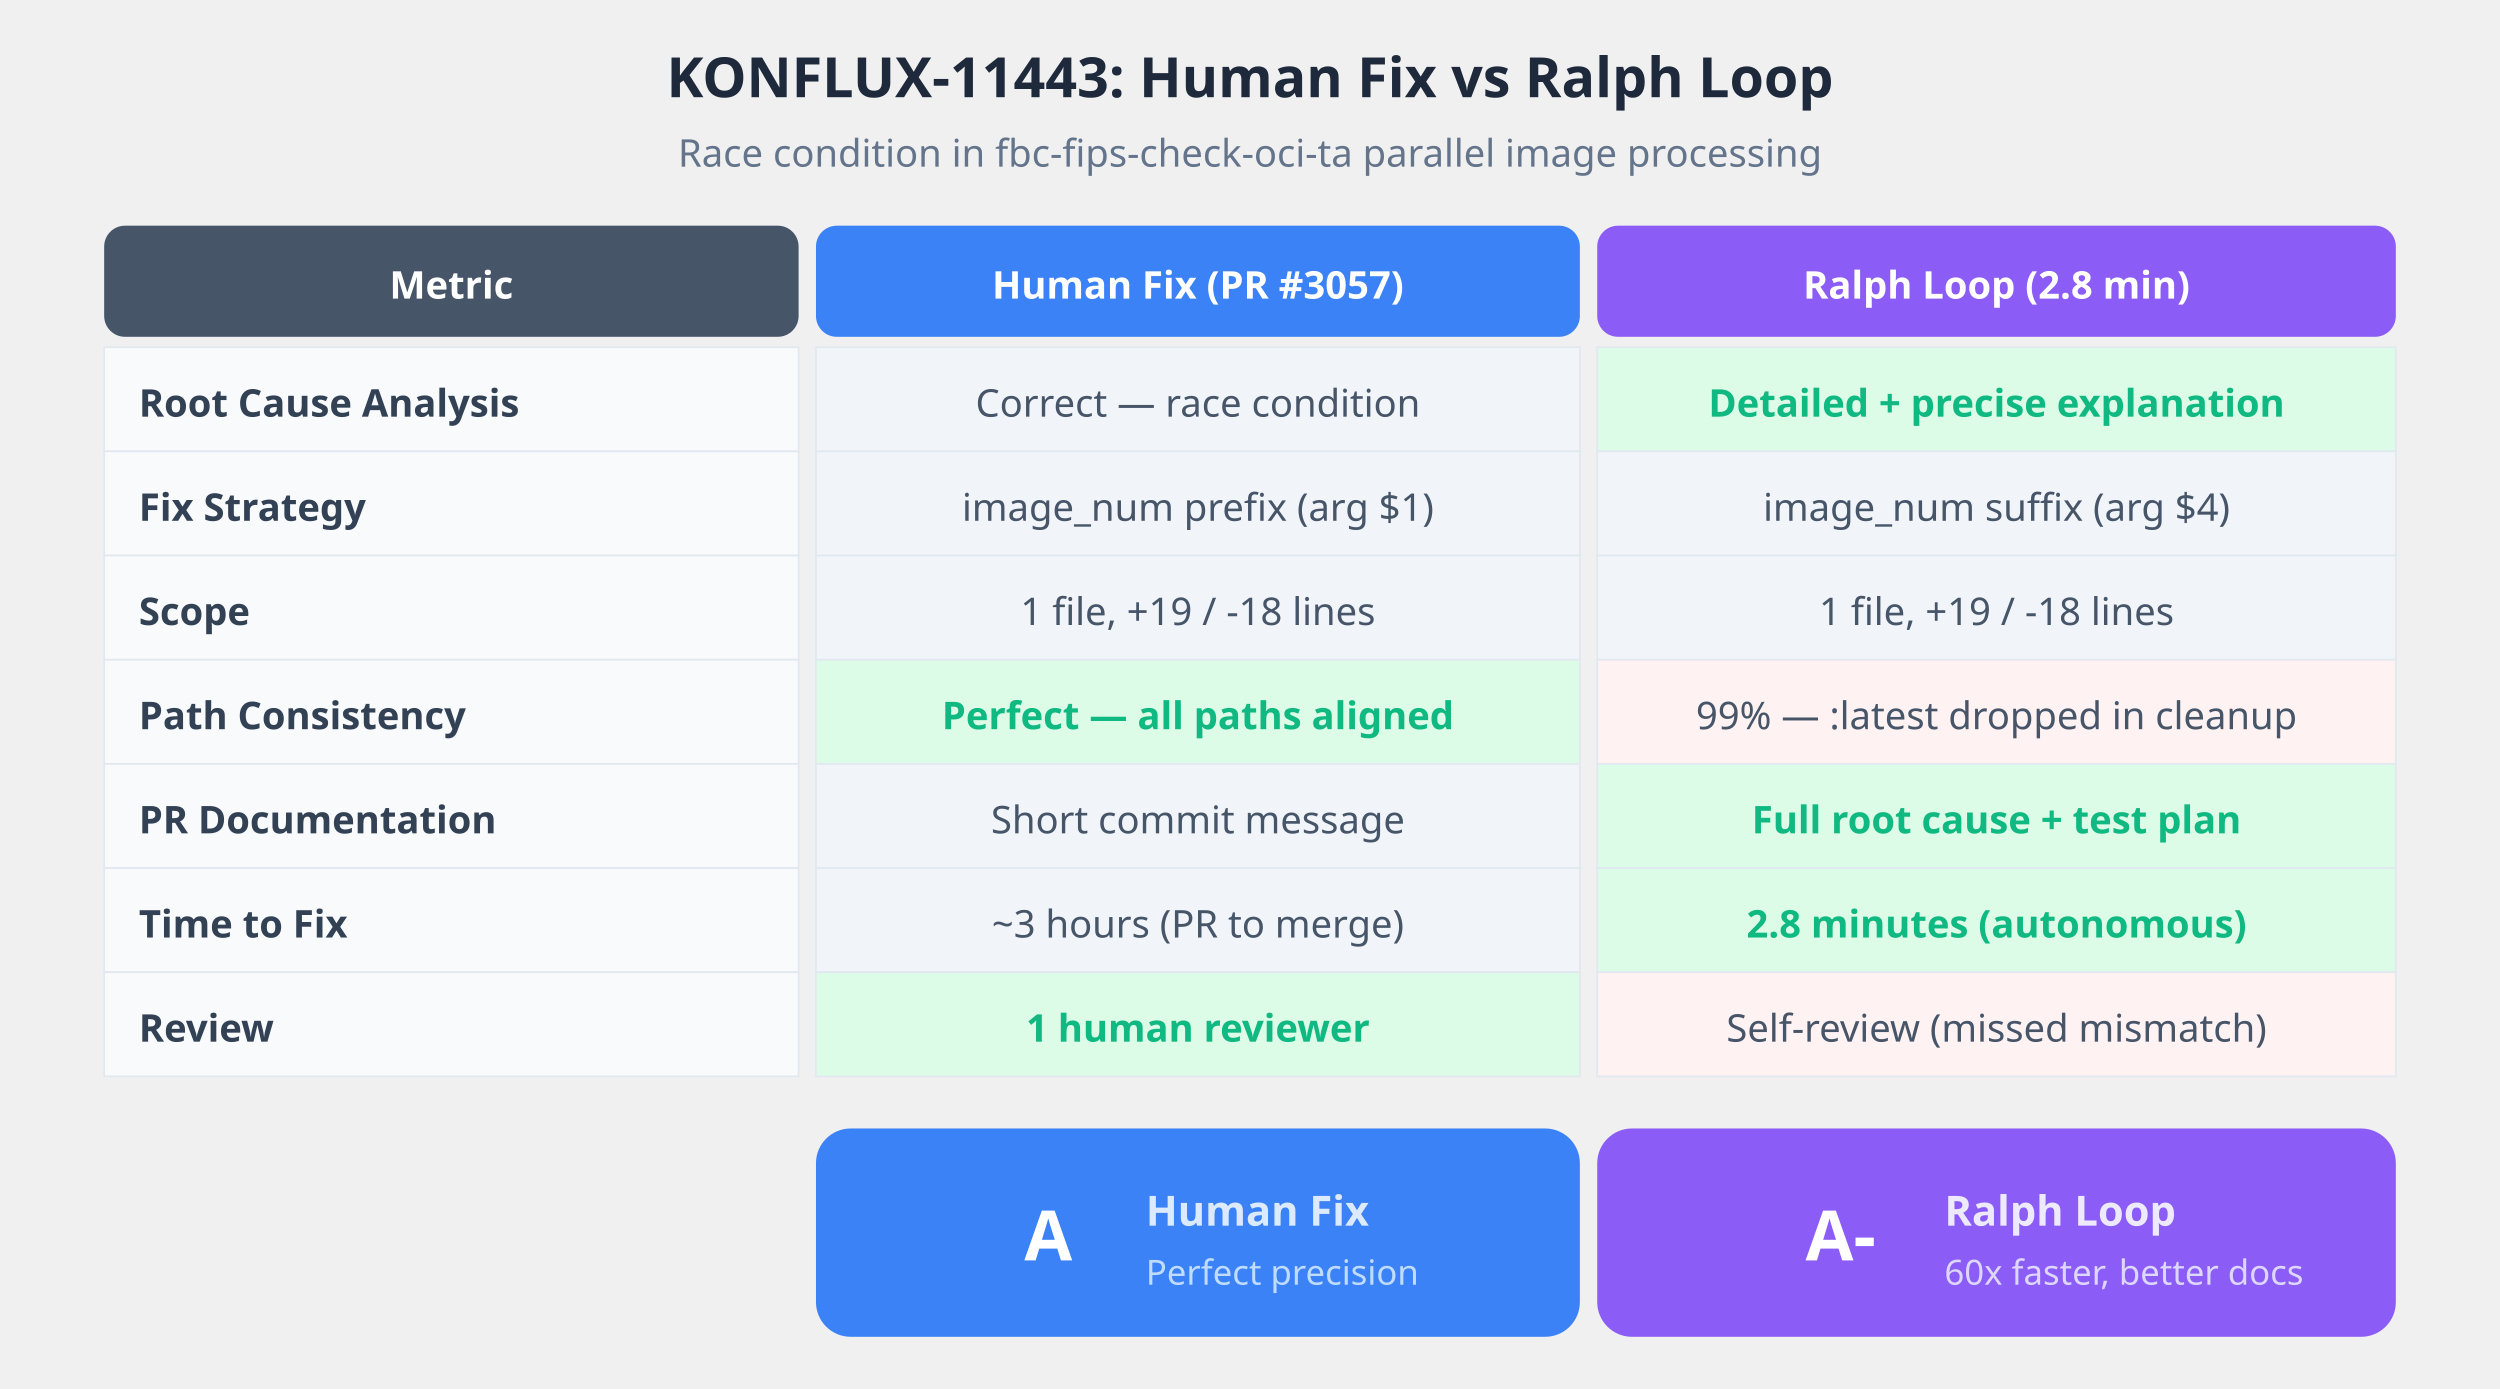
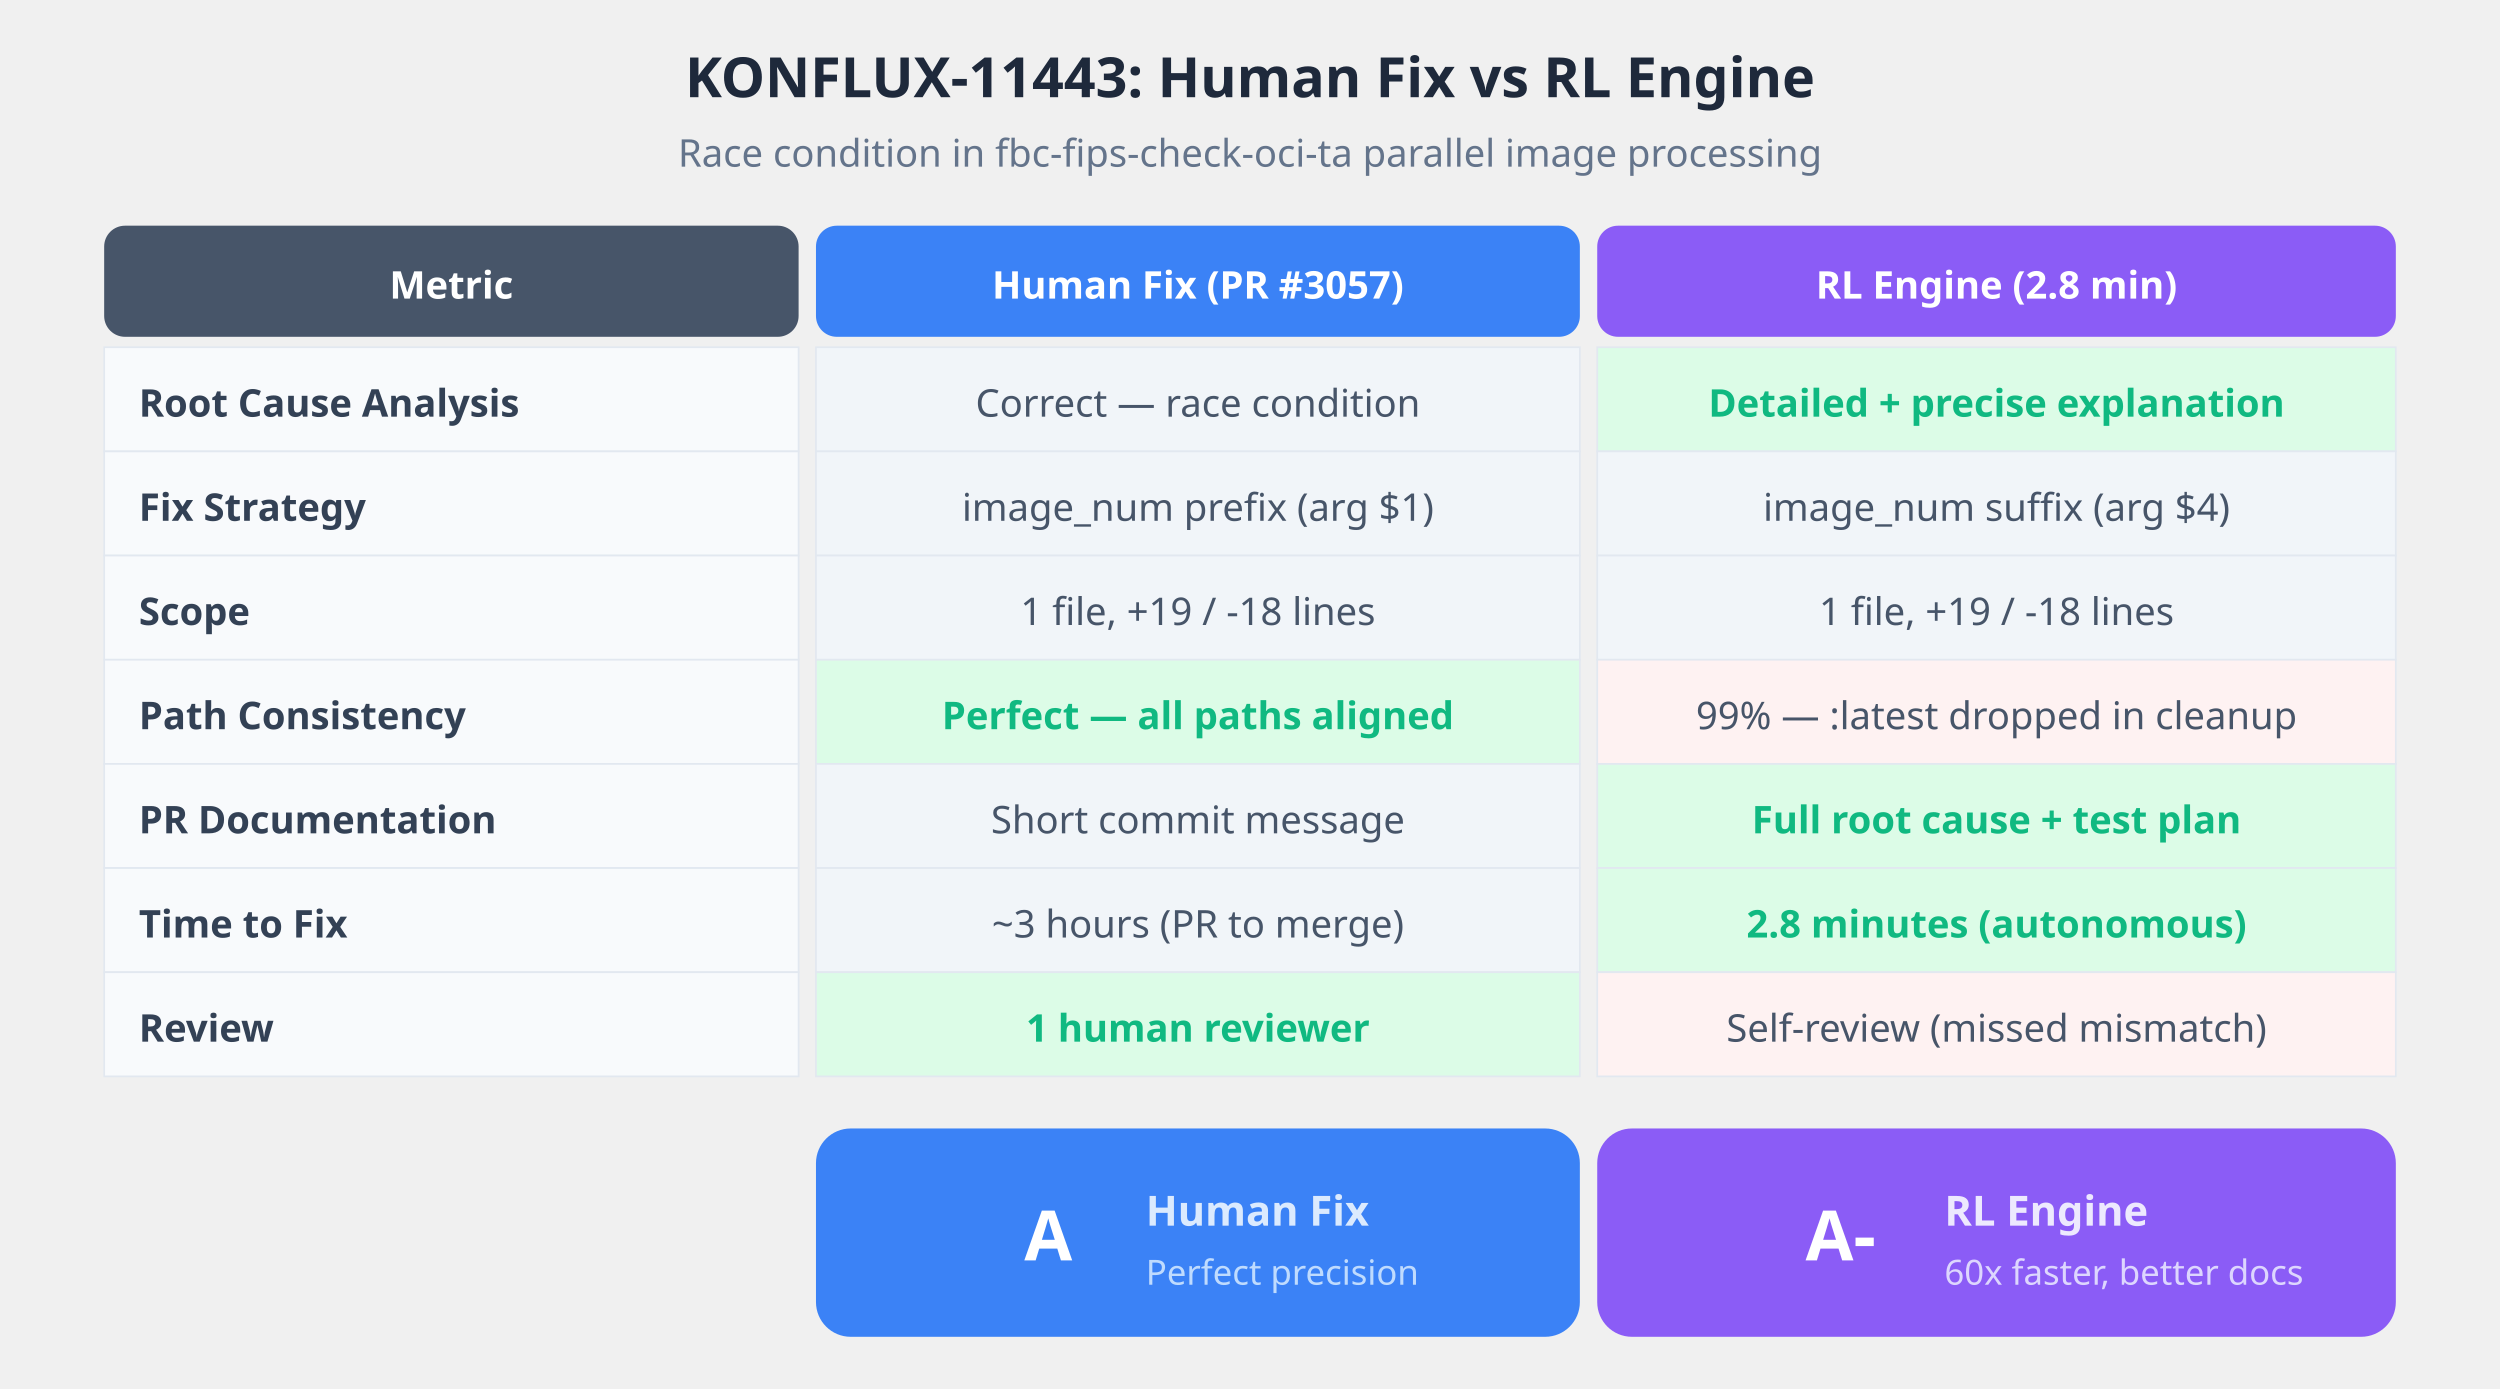
<svg xmlns="http://www.w3.org/2000/svg" viewBox="0 0 720 400" font-family="Segoe UI, system-ui, sans-serif">
-   <text x="360" y="28" text-anchor="middle" font-size="16" font-weight="700" fill="#1e293b">KONFLUX-11443: Human Fix vs Ralph Loop</text>
+   <text x="360" y="28" text-anchor="middle" font-size="16" font-weight="700" fill="#1e293b">KONFLUX-11443: Human Fix vs RL Engine</text>
  <text x="360" y="48" text-anchor="middle" font-size="11" fill="#64748b">Race condition in fbc-fips-check-oci-ta parallel image processing</text>
  <rect x="30" y="65" width="200" height="32" rx="6" fill="#475569" />
  <text x="130" y="86" text-anchor="middle" font-size="11" font-weight="700" fill="#fff">Metric</text>
  <rect x="235" y="65" width="220" height="32" rx="6" fill="#3b82f6" />
  <text x="345" y="86" text-anchor="middle" font-size="11" font-weight="700" fill="#fff">Human Fix (PR #3057)</text>
  <rect x="460" y="65" width="230" height="32" rx="6" fill="#8b5cf6" />
-   <text x="575" y="86" text-anchor="middle" font-size="11" font-weight="700" fill="#fff">Ralph Loop (2.8 min)</text>
+   <text x="575" y="86" text-anchor="middle" font-size="11" font-weight="700" fill="#fff">RL Engine (2.8 min)</text>
  <rect x="30" y="100" width="200" height="30" fill="#f8fafc" stroke="#e2e8f0" stroke-width="0.5" />
  <text x="40" y="120" font-size="11" font-weight="600" fill="#334155">Root Cause Analysis</text>
  <rect x="235" y="100" width="220" height="30" fill="#f1f5f9" stroke="#e2e8f0" stroke-width="0.5" />
  <text x="345" y="120" text-anchor="middle" font-size="11" fill="#475569">Correct — race condition</text>
  <rect x="460" y="100" width="230" height="30" fill="#dcfce7" stroke="#e2e8f0" stroke-width="0.5" />
  <text x="575" y="120" text-anchor="middle" font-size="11" fill="#10b981" font-weight="600">Detailed + precise explanation</text>
  <rect x="30" y="130" width="200" height="30" fill="#f8fafc" stroke="#e2e8f0" stroke-width="0.5" />
  <text x="40" y="150" font-size="11" font-weight="600" fill="#334155">Fix Strategy</text>
  <rect x="235" y="130" width="220" height="30" fill="#f1f5f9" stroke="#e2e8f0" stroke-width="0.5" />
  <text x="345" y="150" text-anchor="middle" font-size="11" fill="#475569">image_num prefix (arg $1)</text>
  <rect x="460" y="130" width="230" height="30" fill="#f1f5f9" stroke="#e2e8f0" stroke-width="0.5" />
  <text x="575" y="150" text-anchor="middle" font-size="11" fill="#475569">image_num suffix (arg $4)</text>
  <rect x="30" y="160" width="200" height="30" fill="#f8fafc" stroke="#e2e8f0" stroke-width="0.5" />
  <text x="40" y="180" font-size="11" font-weight="600" fill="#334155">Scope</text>
  <rect x="235" y="160" width="220" height="30" fill="#f1f5f9" stroke="#e2e8f0" stroke-width="0.5" />
  <text x="345" y="180" text-anchor="middle" font-size="11" fill="#475569">1 file, +19 / -18 lines</text>
  <rect x="460" y="160" width="230" height="30" fill="#f1f5f9" stroke="#e2e8f0" stroke-width="0.5" />
  <text x="575" y="180" text-anchor="middle" font-size="11" fill="#475569">1 file, +19 / -18 lines</text>
  <rect x="30" y="190" width="200" height="30" fill="#f8fafc" stroke="#e2e8f0" stroke-width="0.5" />
  <text x="40" y="210" font-size="11" font-weight="600" fill="#334155">Path Consistency</text>
  <rect x="235" y="190" width="220" height="30" fill="#dcfce7" stroke="#e2e8f0" stroke-width="0.5" />
  <text x="345" y="210" text-anchor="middle" font-size="11" fill="#10b981" font-weight="600">Perfect — all paths aligned</text>
  <rect x="460" y="190" width="230" height="30" fill="#fef2f2" stroke="#e2e8f0" stroke-width="0.5" />
  <text x="575" y="210" text-anchor="middle" font-size="11" fill="#475569">99% — :latest dropped in cleanup</text>
  <rect x="30" y="220" width="200" height="30" fill="#f8fafc" stroke="#e2e8f0" stroke-width="0.5" />
  <text x="40" y="240" font-size="11" font-weight="600" fill="#334155">PR Documentation</text>
  <rect x="235" y="220" width="220" height="30" fill="#f1f5f9" stroke="#e2e8f0" stroke-width="0.5" />
  <text x="345" y="240" text-anchor="middle" font-size="11" fill="#475569">Short commit message</text>
  <rect x="460" y="220" width="230" height="30" fill="#dcfce7" stroke="#e2e8f0" stroke-width="0.5" />
  <text x="575" y="240" text-anchor="middle" font-size="11" fill="#10b981" font-weight="600">Full root cause + test plan</text>
  <rect x="30" y="250" width="200" height="30" fill="#f8fafc" stroke="#e2e8f0" stroke-width="0.5" />
  <text x="40" y="270" font-size="11" font-weight="600" fill="#334155">Time to Fix</text>
  <rect x="235" y="250" width="220" height="30" fill="#f1f5f9" stroke="#e2e8f0" stroke-width="0.5" />
  <text x="345" y="270" text-anchor="middle" font-size="11" fill="#475569">~3 hours (PR to merge)</text>
  <rect x="460" y="250" width="230" height="30" fill="#dcfce7" stroke="#e2e8f0" stroke-width="0.5" />
  <text x="575" y="270" text-anchor="middle" font-size="11" fill="#10b981" font-weight="600">2.8 minutes (autonomous)</text>
  <rect x="30" y="280" width="200" height="30" fill="#f8fafc" stroke="#e2e8f0" stroke-width="0.5" />
  <text x="40" y="300" font-size="11" font-weight="600" fill="#334155">Review</text>
  <rect x="235" y="280" width="220" height="30" fill="#dcfce7" stroke="#e2e8f0" stroke-width="0.5" />
  <text x="345" y="300" text-anchor="middle" font-size="11" fill="#10b981" font-weight="600">1 human reviewer</text>
  <rect x="460" y="280" width="230" height="30" fill="#fef2f2" stroke="#e2e8f0" stroke-width="0.5" />
  <text x="575" y="300" text-anchor="middle" font-size="11" fill="#475569">Self-review (missed mismatch)</text>
  <rect x="235" y="325" width="220" height="60" rx="10" fill="#3b82f6" />
  <text x="295" y="363" font-size="20" font-weight="800" fill="#fff">A</text>
  <text x="330" y="353" font-size="12" fill="#dbeafe" font-weight="600">Human Fix</text>
  <text x="330" y="370" font-size="10" fill="#bfdbfe">Perfect precision</text>
  <rect x="460" y="325" width="230" height="60" rx="10" fill="#8b5cf6" />
  <text x="520" y="363" font-size="20" font-weight="800" fill="#fff">A-</text>
-   <text x="560" y="353" font-size="12" fill="#ede9fe" font-weight="600">Ralph Loop</text>
+   <text x="560" y="353" font-size="12" fill="#ede9fe" font-weight="600">RL Engine</text>
  <text x="560" y="370" font-size="10" fill="#ddd6fe">60x faster, better docs</text>
</svg>
